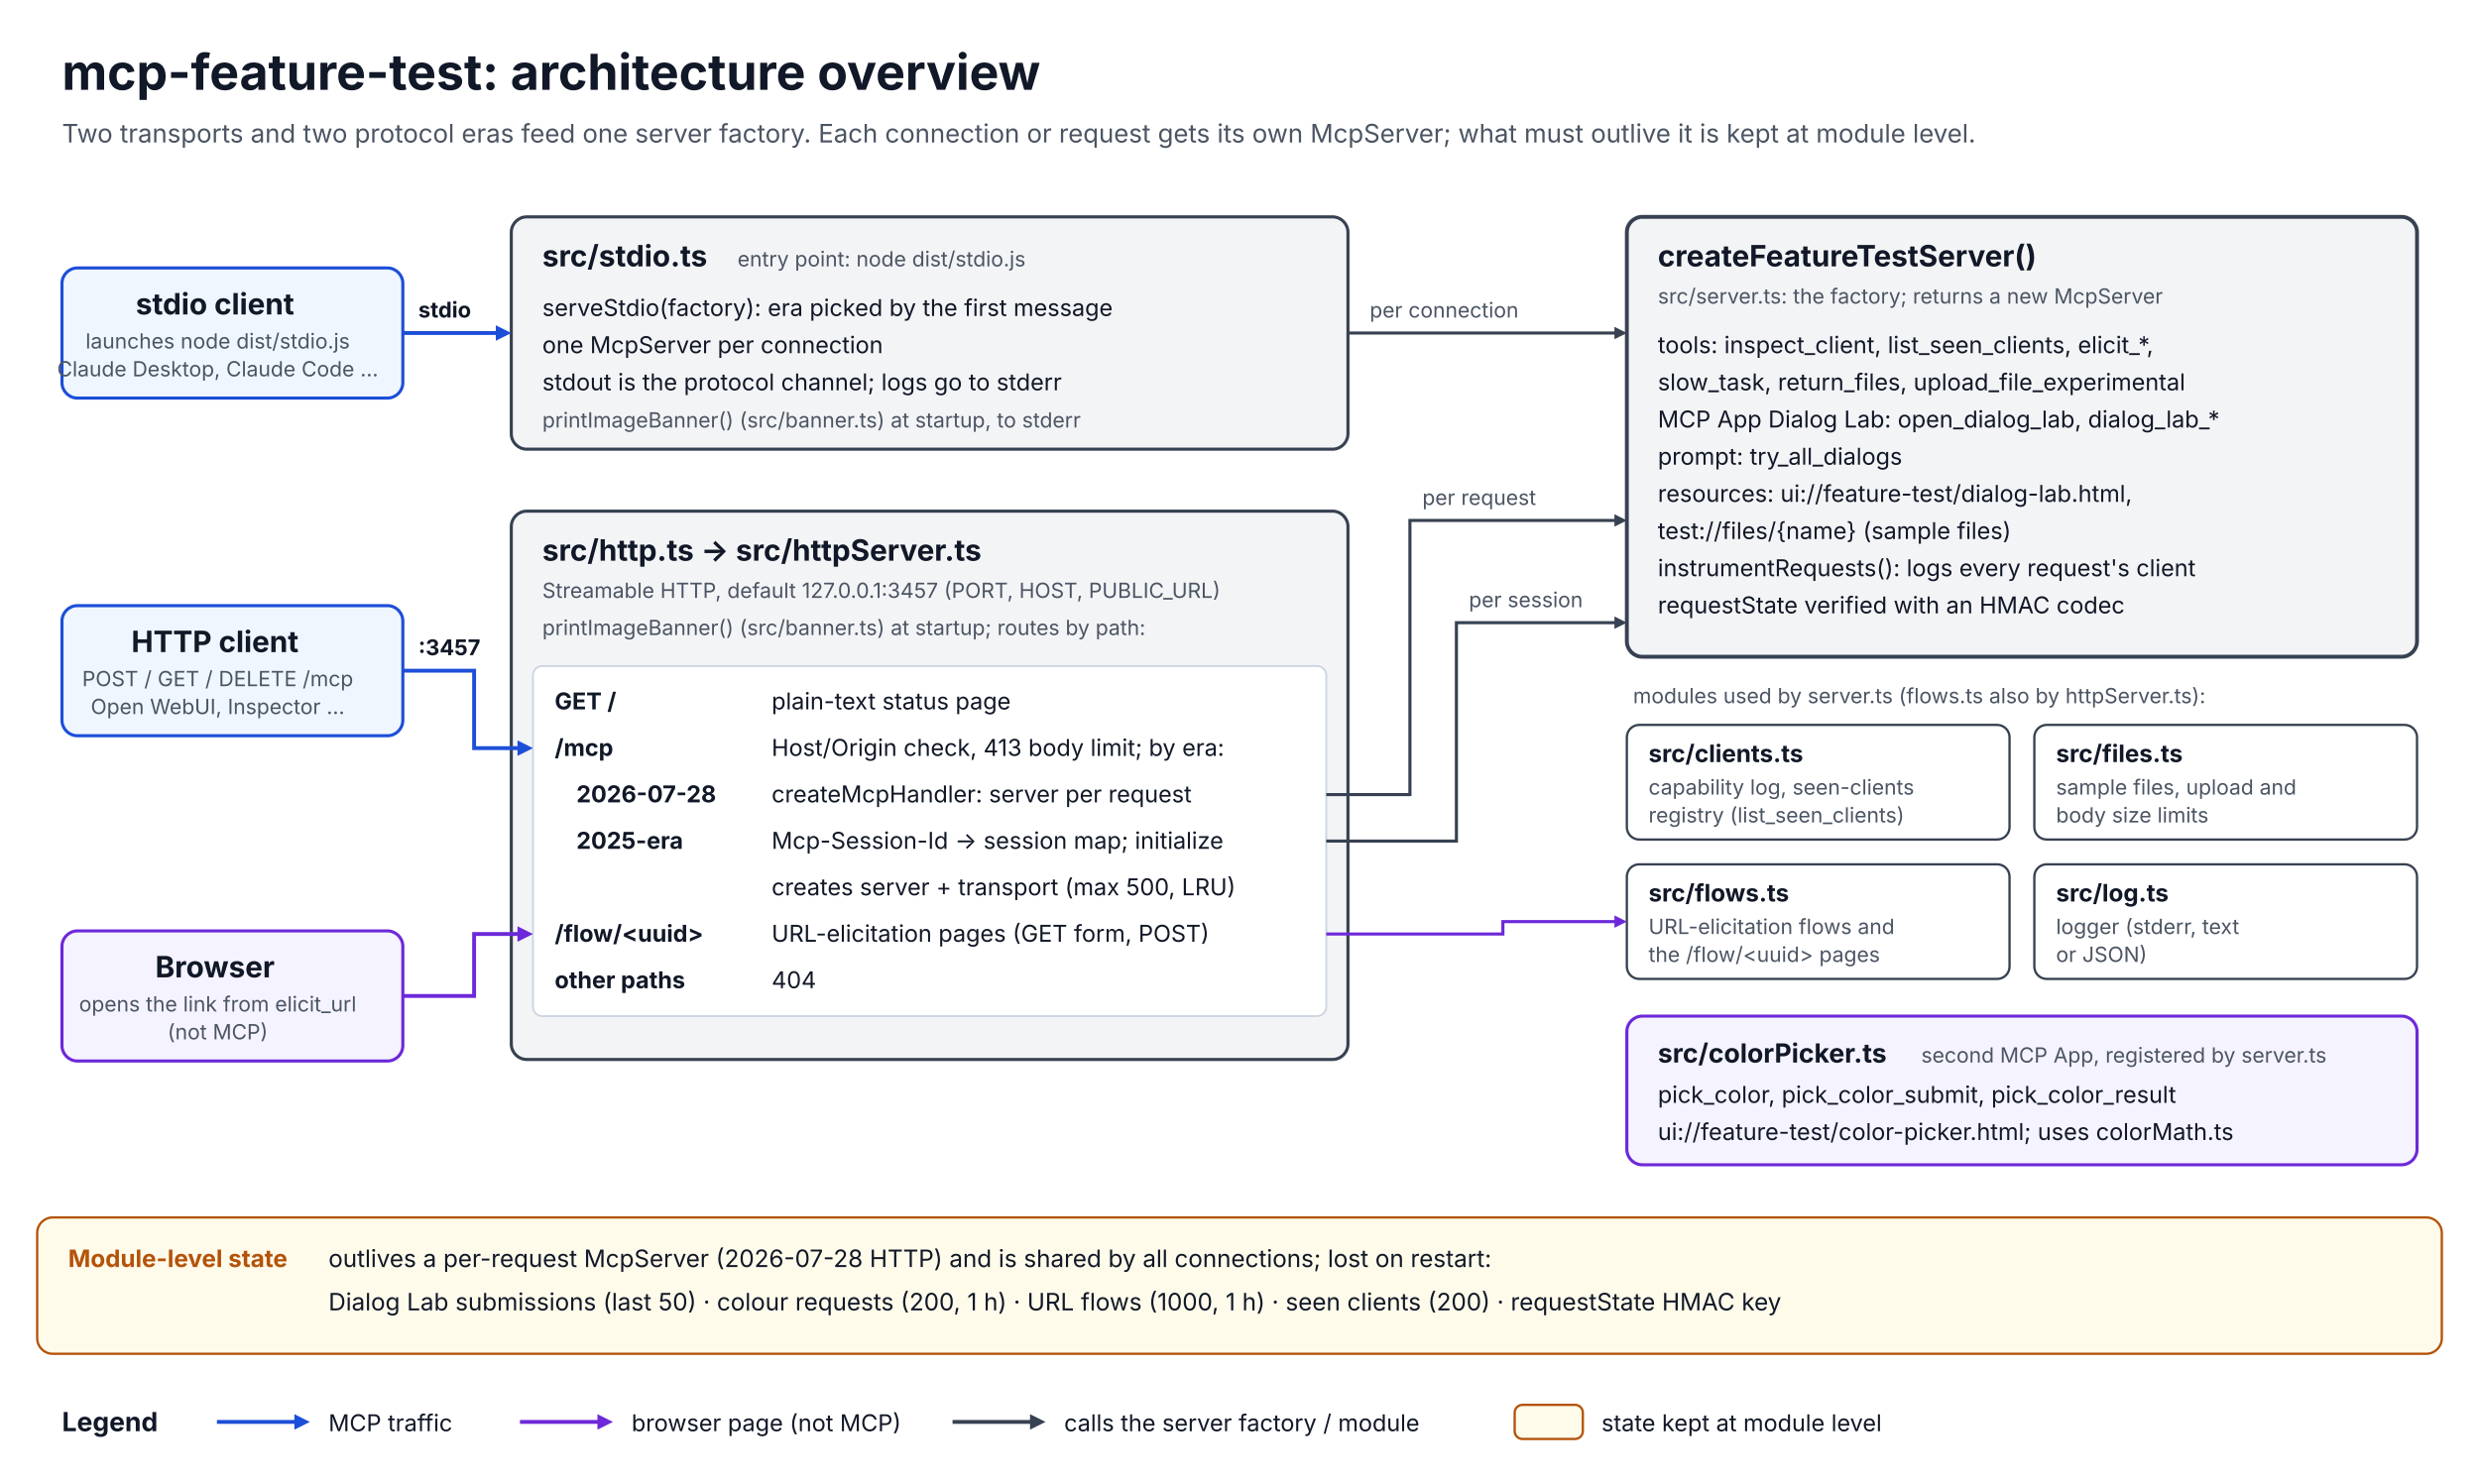
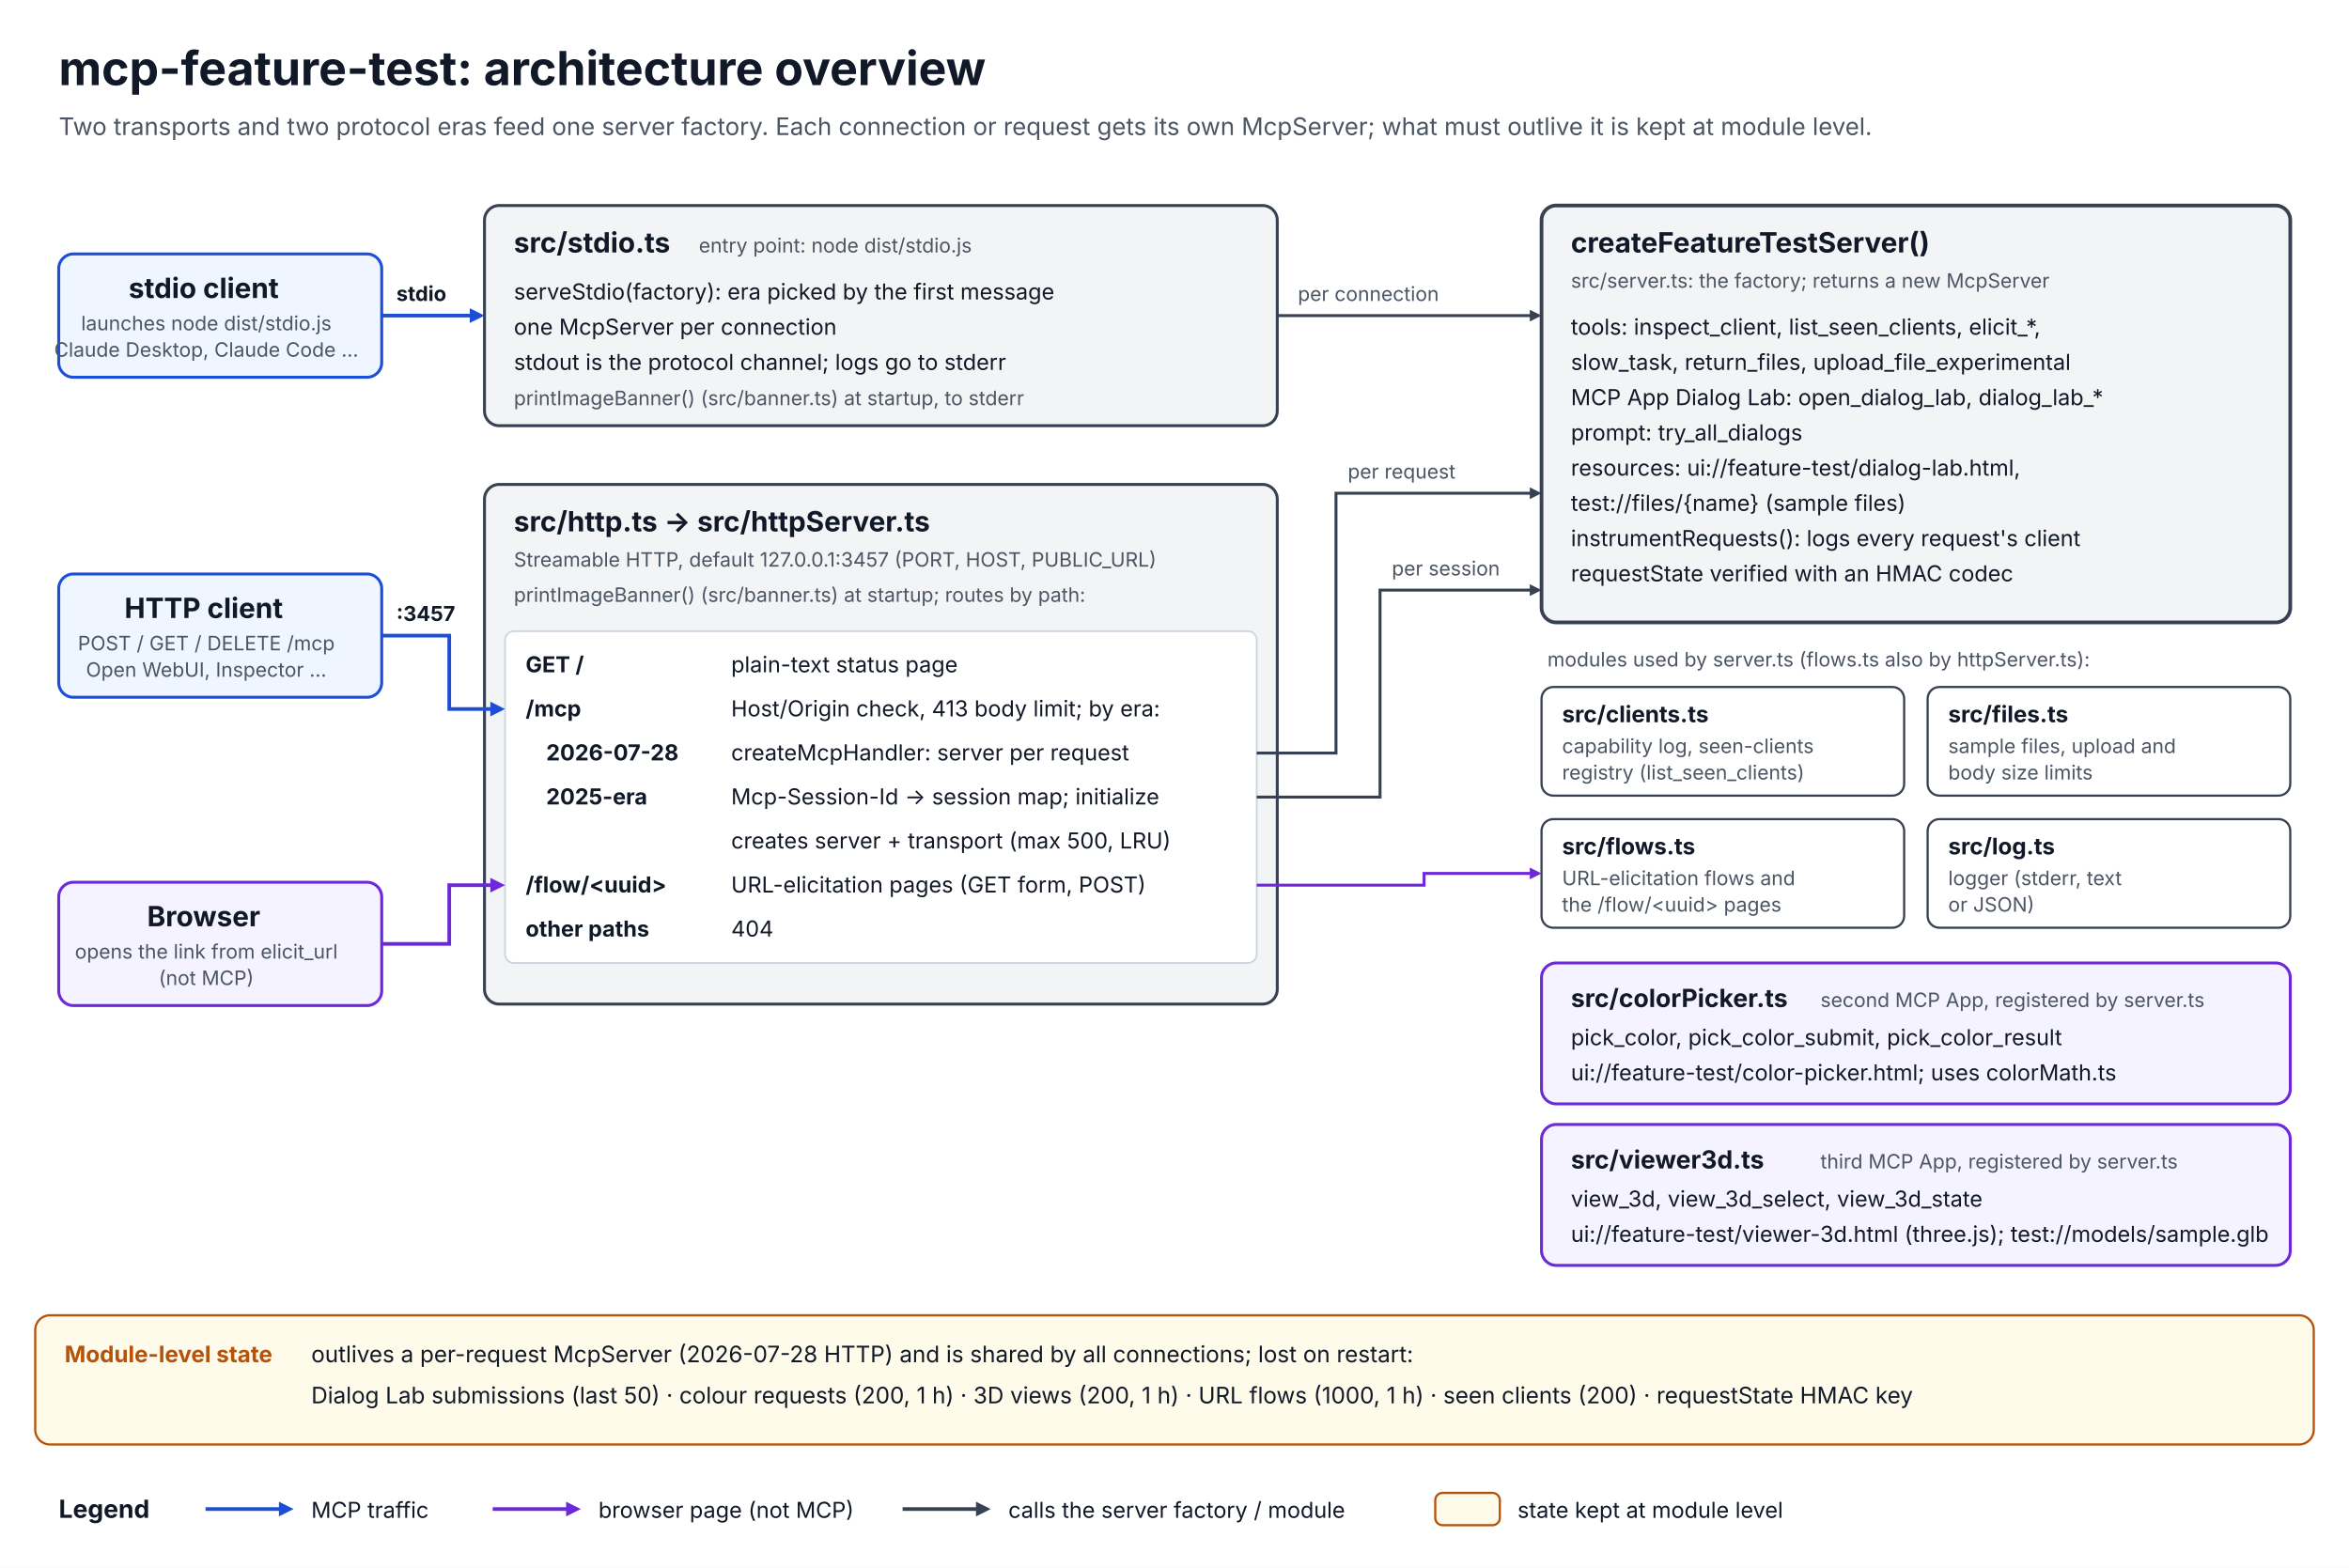
- <svg xmlns="http://www.w3.org/2000/svg" width="1600" height="958" viewBox="0 0 1600 958">
+ <svg xmlns="http://www.w3.org/2000/svg" width="1600" height="1068" viewBox="0 0 1600 1068">
  <g id="Layer_1" data-name="Layer 1">
-     <rect id="background" x="0" y="0" width="1600" height="958" fill="#ffffff" />
+     <rect id="background" x="0" y="0" width="1600" height="1068" fill="#ffffff" />
    <text transform="matrix(1 0 0 1 40 58)" x="0" y="0" xml:space="preserve" font-family="Inter, sans-serif" font-size="32" font-weight="bold" fill="#111827">
      <tspan x="0" y="0">mcp-feature-test: architecture overview</tspan>
    </text>
    <text transform="matrix(1 0 0 1 40 92)" x="0" y="0" xml:space="preserve" font-family="Inter, sans-serif" font-size="16.5" fill="#4b5563">
      <tspan x="0" y="0">Two transports and two protocol eras feed one server factory. Each connection or request gets its own McpServer; what must outlive it is kept at module level.</tspan>
    </text>
    <path d="M340 140 L860 140 C865.523 140 870 144.477 870 150 L870 280 C870 285.523 865.523 290 860 290 L340 290 C334.477 290 330 285.523 330 280 L330 150 C330 144.477 334.477 140 340 140 Z" fill="#f3f4f6" stroke="#374151" stroke-width="2" />
    <text transform="matrix(1 0 0 1 350 172)" x="0" y="0" xml:space="preserve" font-family="Inter, sans-serif" font-size="19" font-weight="bold" fill="#111827">
      <tspan x="0" y="0">src/stdio.ts</tspan>
    </text>
    <text transform="matrix(1 0 0 1 476 172)" x="0" y="0" xml:space="preserve" font-family="Inter, sans-serif" font-size="13.5" fill="#4b5563">
      <tspan x="0" y="0">entry point: node dist/stdio.js</tspan>
    </text>
    <text transform="matrix(1 0 0 1 350 204)" x="0" y="0" xml:space="preserve" font-family="Inter, sans-serif" font-size="15" fill="#111827">
      <tspan x="0" y="0">serveStdio(factory): era picked by the first message</tspan>
    </text>
    <text transform="matrix(1 0 0 1 350 228)" x="0" y="0" xml:space="preserve" font-family="Inter, sans-serif" font-size="15" fill="#111827">
      <tspan x="0" y="0">one McpServer per connection</tspan>
    </text>
    <text transform="matrix(1 0 0 1 350 252)" x="0" y="0" xml:space="preserve" font-family="Inter, sans-serif" font-size="15" fill="#111827">
      <tspan x="0" y="0">stdout is the protocol channel; logs go to stderr</tspan>
    </text>
    <text transform="matrix(1 0 0 1 350 276)" x="0" y="0" xml:space="preserve" font-family="Inter, sans-serif" font-size="13.5" fill="#4b5563">
      <tspan x="0" y="0">printImageBanner() (src/banner.ts) at startup, to stderr</tspan>
    </text>
    <path d="M340 330 L860 330 C865.523 330 870 334.477 870 340 L870 674 C870 679.523 865.523 684 860 684 L340 684 C334.477 684 330 679.523 330 674 L330 340 C330 334.477 334.477 330 340 330 Z" fill="#f3f4f6" stroke="#374151" stroke-width="2" />
    <text transform="matrix(1 0 0 1 350 362)" x="0" y="0" xml:space="preserve" font-family="Inter, sans-serif" font-size="19" font-weight="bold" fill="#111827">
      <tspan x="0" y="0">src/http.ts → src/httpServer.ts</tspan>
    </text>
    <text transform="matrix(1 0 0 1 350 386)" x="0" y="0" xml:space="preserve" font-family="Inter, sans-serif" font-size="13.5" fill="#4b5563">
      <tspan x="0" y="0">Streamable HTTP, default 127.0.0.1:3457 (PORT, HOST, PUBLIC_URL)</tspan>
    </text>
    <text transform="matrix(1 0 0 1 350 410)" x="0" y="0" xml:space="preserve" font-family="Inter, sans-serif" font-size="13.5" fill="#4b5563">
      <tspan x="0" y="0">printImageBanner() (src/banner.ts) at startup; routes by path:</tspan>
    </text>
    <path d="M350 430 L850 430 C853.314 430 856 432.686 856 436 L856 650 C856 653.314 853.314 656 850 656 L350 656 C346.686 656 344 653.314 344 650 L344 436 C344 432.686 346.686 430 350 430 Z" fill="#ffffff" stroke="#cbd5e1" stroke-width="1.2" />
    <text transform="matrix(1 0 0 1 358 458)" x="0" y="0" xml:space="preserve" font-family="Inter, sans-serif" font-size="15" font-weight="bold" fill="#111827">
      <tspan x="0" y="0">GET /</tspan>
    </text>
    <text transform="matrix(1 0 0 1 498 458)" x="0" y="0" xml:space="preserve" font-family="Inter, sans-serif" font-size="15" fill="#111827">
      <tspan x="0" y="0">plain-text status page</tspan>
    </text>
    <text transform="matrix(1 0 0 1 358 488)" x="0" y="0" xml:space="preserve" font-family="Inter, sans-serif" font-size="15" font-weight="bold" fill="#111827">
      <tspan x="0" y="0">/mcp</tspan>
    </text>
    <text transform="matrix(1 0 0 1 498 488)" x="0" y="0" xml:space="preserve" font-family="Inter, sans-serif" font-size="15" fill="#111827">
      <tspan x="0" y="0">Host/Origin check, 413 body limit; by era:</tspan>
    </text>
    <text transform="matrix(1 0 0 1 372 518)" x="0" y="0" xml:space="preserve" font-family="Inter, sans-serif" font-size="15" font-weight="bold" fill="#111827">
      <tspan x="0" y="0">2026-07-28</tspan>
    </text>
    <text transform="matrix(1 0 0 1 498 518)" x="0" y="0" xml:space="preserve" font-family="Inter, sans-serif" font-size="15" fill="#111827">
      <tspan x="0" y="0">createMcpHandler: server per request</tspan>
    </text>
    <text transform="matrix(1 0 0 1 372 548)" x="0" y="0" xml:space="preserve" font-family="Inter, sans-serif" font-size="15" font-weight="bold" fill="#111827">
      <tspan x="0" y="0">2025-era</tspan>
    </text>
    <text transform="matrix(1 0 0 1 498 548)" x="0" y="0" xml:space="preserve" font-family="Inter, sans-serif" font-size="15" fill="#111827">
      <tspan x="0" y="0">Mcp-Session-Id → session map; initialize</tspan>
    </text>
    <text transform="matrix(1 0 0 1 498 578)" x="0" y="0" xml:space="preserve" font-family="Inter, sans-serif" font-size="15" fill="#111827">
      <tspan x="0" y="0">creates server + transport (max 500, LRU)</tspan>
    </text>
    <text transform="matrix(1 0 0 1 358 608)" x="0" y="0" xml:space="preserve" font-family="Inter, sans-serif" font-size="15" font-weight="bold" fill="#111827">
      <tspan x="0" y="0">/flow/&lt;uuid&gt;</tspan>
    </text>
    <text transform="matrix(1 0 0 1 498 608)" x="0" y="0" xml:space="preserve" font-family="Inter, sans-serif" font-size="15" fill="#111827">
      <tspan x="0" y="0">URL-elicitation pages (GET form, POST)</tspan>
    </text>
    <text transform="matrix(1 0 0 1 358 638)" x="0" y="0" xml:space="preserve" font-family="Inter, sans-serif" font-size="15" font-weight="bold" fill="#111827">
      <tspan x="0" y="0">other paths</tspan>
    </text>
    <text transform="matrix(1 0 0 1 498 638)" x="0" y="0" xml:space="preserve" font-family="Inter, sans-serif" font-size="15" fill="#111827">
      <tspan x="0" y="0">404</tspan>
    </text>
    <path d="M1060 140 L1550 140 C1555.523 140 1560 144.477 1560 150 L1560 414 C1560 419.523 1555.523 424 1550 424 L1060 424 C1054.477 424 1050 419.523 1050 414 L1050 150 C1050 144.477 1054.477 140 1060 140 Z" fill="#f3f4f6" stroke="#374151" stroke-width="2.5" />
    <text transform="matrix(1 0 0 1 1070 172)" x="0" y="0" xml:space="preserve" font-family="Inter, sans-serif" font-size="19" font-weight="bold" fill="#111827">
      <tspan x="0" y="0">createFeatureTestServer()</tspan>
    </text>
    <text transform="matrix(1 0 0 1 1070 196)" x="0" y="0" xml:space="preserve" font-family="Inter, sans-serif" font-size="13.5" fill="#4b5563">
      <tspan x="0" y="0">src/server.ts: the factory; returns a new McpServer</tspan>
    </text>
    <text transform="matrix(1 0 0 1 1070 228)" x="0" y="0" xml:space="preserve" font-family="Inter, sans-serif" font-size="15" fill="#111827">
      <tspan x="0" y="0">tools: inspect_client, list_seen_clients, elicit_*,</tspan>
    </text>
    <text transform="matrix(1 0 0 1 1070 252)" x="0" y="0" xml:space="preserve" font-family="Inter, sans-serif" font-size="15" fill="#111827">
      <tspan x="0" y="0">slow_task, return_files, upload_file_experimental</tspan>
    </text>
    <text transform="matrix(1 0 0 1 1070 276)" x="0" y="0" xml:space="preserve" font-family="Inter, sans-serif" font-size="15" fill="#111827">
      <tspan x="0" y="0">MCP App Dialog Lab: open_dialog_lab, dialog_lab_*</tspan>
    </text>
    <text transform="matrix(1 0 0 1 1070 300)" x="0" y="0" xml:space="preserve" font-family="Inter, sans-serif" font-size="15" fill="#111827">
      <tspan x="0" y="0">prompt: try_all_dialogs</tspan>
    </text>
    <text transform="matrix(1 0 0 1 1070 324)" x="0" y="0" xml:space="preserve" font-family="Inter, sans-serif" font-size="15" fill="#111827">
      <tspan x="0" y="0">resources: ui://feature-test/dialog-lab.html,</tspan>
    </text>
    <text transform="matrix(1 0 0 1 1070 348)" x="0" y="0" xml:space="preserve" font-family="Inter, sans-serif" font-size="15" fill="#111827">
      <tspan x="0" y="0">test://files/{name} (sample files)</tspan>
    </text>
    <text transform="matrix(1 0 0 1 1070 372)" x="0" y="0" xml:space="preserve" font-family="Inter, sans-serif" font-size="15" fill="#111827">
      <tspan x="0" y="0">instrumentRequests(): logs every request's client</tspan>
    </text>
    <text transform="matrix(1 0 0 1 1070 396)" x="0" y="0" xml:space="preserve" font-family="Inter, sans-serif" font-size="15" fill="#111827">
      <tspan x="0" y="0">requestState verified with an HMAC codec</tspan>
    </text>
    <text transform="matrix(1 0 0 1 1054 454)" x="0" y="0" xml:space="preserve" font-family="Inter, sans-serif" font-size="13.5" fill="#4b5563">
      <tspan x="0" y="0">modules used by server.ts (flows.ts also by httpServer.ts):</tspan>
    </text>
    <path d="M1058 468 L1289 468 C1293.418 468 1297 471.582 1297 476 L1297 534 C1297 538.418 1293.418 542 1289 542 L1058 542 C1053.582 542 1050 538.418 1050 534 L1050 476 C1050 471.582 1053.582 468 1058 468 Z" fill="#ffffff" stroke="#374151" stroke-width="1.5" />
    <text transform="matrix(1 0 0 1 1064 492)" x="0" y="0" xml:space="preserve" font-family="Inter, sans-serif" font-size="15.5" font-weight="bold" fill="#111827">
      <tspan x="0" y="0">src/clients.ts</tspan>
    </text>
    <text transform="matrix(1 0 0 1 1064 513)" x="0" y="0" xml:space="preserve" font-family="Inter, sans-serif" font-size="13.5" fill="#4b5563">
      <tspan x="0" y="0">capability log, seen-clients</tspan>
    </text>
    <text transform="matrix(1 0 0 1 1064 531)" x="0" y="0" xml:space="preserve" font-family="Inter, sans-serif" font-size="13.5" fill="#4b5563">
      <tspan x="0" y="0">registry (list_seen_clients)</tspan>
    </text>
    <path d="M1321 468 L1552 468 C1556.418 468 1560 471.582 1560 476 L1560 534 C1560 538.418 1556.418 542 1552 542 L1321 542 C1316.582 542 1313 538.418 1313 534 L1313 476 C1313 471.582 1316.582 468 1321 468 Z" fill="#ffffff" stroke="#374151" stroke-width="1.5" />
    <text transform="matrix(1 0 0 1 1327 492)" x="0" y="0" xml:space="preserve" font-family="Inter, sans-serif" font-size="15.5" font-weight="bold" fill="#111827">
      <tspan x="0" y="0">src/files.ts</tspan>
    </text>
    <text transform="matrix(1 0 0 1 1327 513)" x="0" y="0" xml:space="preserve" font-family="Inter, sans-serif" font-size="13.5" fill="#4b5563">
      <tspan x="0" y="0">sample files, upload and</tspan>
    </text>
    <text transform="matrix(1 0 0 1 1327 531)" x="0" y="0" xml:space="preserve" font-family="Inter, sans-serif" font-size="13.5" fill="#4b5563">
      <tspan x="0" y="0">body size limits</tspan>
    </text>
    <path d="M1058 558 L1289 558 C1293.418 558 1297 561.582 1297 566 L1297 624 C1297 628.418 1293.418 632 1289 632 L1058 632 C1053.582 632 1050 628.418 1050 624 L1050 566 C1050 561.582 1053.582 558 1058 558 Z" fill="#ffffff" stroke="#374151" stroke-width="1.5" />
    <text transform="matrix(1 0 0 1 1064 582)" x="0" y="0" xml:space="preserve" font-family="Inter, sans-serif" font-size="15.5" font-weight="bold" fill="#111827">
      <tspan x="0" y="0">src/flows.ts</tspan>
    </text>
    <text transform="matrix(1 0 0 1 1064 603)" x="0" y="0" xml:space="preserve" font-family="Inter, sans-serif" font-size="13.5" fill="#4b5563">
      <tspan x="0" y="0">URL-elicitation flows and</tspan>
    </text>
    <text transform="matrix(1 0 0 1 1064 621)" x="0" y="0" xml:space="preserve" font-family="Inter, sans-serif" font-size="13.5" fill="#4b5563">
      <tspan x="0" y="0">the /flow/&lt;uuid&gt; pages</tspan>
    </text>
    <path d="M1321 558 L1552 558 C1556.418 558 1560 561.582 1560 566 L1560 624 C1560 628.418 1556.418 632 1552 632 L1321 632 C1316.582 632 1313 628.418 1313 624 L1313 566 C1313 561.582 1316.582 558 1321 558 Z" fill="#ffffff" stroke="#374151" stroke-width="1.5" />
    <text transform="matrix(1 0 0 1 1327 582)" x="0" y="0" xml:space="preserve" font-family="Inter, sans-serif" font-size="15.5" font-weight="bold" fill="#111827">
      <tspan x="0" y="0">src/log.ts</tspan>
    </text>
    <text transform="matrix(1 0 0 1 1327 603)" x="0" y="0" xml:space="preserve" font-family="Inter, sans-serif" font-size="13.5" fill="#4b5563">
      <tspan x="0" y="0">logger (stderr, text</tspan>
    </text>
    <text transform="matrix(1 0 0 1 1327 621)" x="0" y="0" xml:space="preserve" font-family="Inter, sans-serif" font-size="13.5" fill="#4b5563">
      <tspan x="0" y="0">or JSON)</tspan>
    </text>
    <path d="M1060 656 L1550 656 C1555.523 656 1560 660.477 1560 666 L1560 742 C1560 747.523 1555.523 752 1550 752 L1060 752 C1054.477 752 1050 747.523 1050 742 L1050 666 C1050 660.477 1054.477 656 1060 656 Z" fill="#f5f3ff" stroke="#6d28d9" stroke-width="2" />
+     <path id="viewer3d_box" data-name="viewer3d box" d="M1060 766 L1550 766 C1555.523 766 1560 770.477 1560 776 L1560 852 C1560 857.523 1555.523 862 1550 862 L1060 862 C1054.477 862 1050 857.523 1050 852 L1050 776 C1050 770.477 1054.477 766 1060 766 Z" fill="#f5f3ff" stroke="#6d28d9" stroke-width="2" />
    <text transform="matrix(1 0 0 1 1070 686)" x="0" y="0" xml:space="preserve" font-family="Inter, sans-serif" font-size="17" font-weight="bold" fill="#111827">
      <tspan x="0" y="0">src/colorPicker.ts</tspan>
    </text>
+     <text id="src_viewer3d.ts" data-name="src/viewer3d.ts" transform="matrix(1 0 0 1 1070 796)" x="0" y="0" xml:space="preserve" font-family="Inter, sans-serif" font-size="17" font-weight="bold" fill="#111827">
+       <tspan x="0" y="0">src/viewer3d.ts</tspan>
+     </text>
    <text transform="matrix(1 0 0 1 1240 686)" x="0" y="0" xml:space="preserve" font-family="Inter, sans-serif" font-size="13.5" fill="#4b5563">
      <tspan x="0" y="0">second MCP App, registered by server.ts</tspan>
    </text>
+     <text id="third_MCP_App__registered_by_serv" data-name="third MCP App, registered by serv" transform="matrix(1 0 0 1 1240 796)" x="0" y="0" xml:space="preserve" font-family="Inter, sans-serif" font-size="13.5" fill="#4b5563">
+       <tspan x="0" y="0">third MCP App, registered by server.ts</tspan>
+     </text>
    <text transform="matrix(1 0 0 1 1070 712)" x="0" y="0" xml:space="preserve" font-family="Inter, sans-serif" font-size="15" fill="#111827">
      <tspan x="0" y="0">pick_color, pick_color_submit, pick_color_result</tspan>
    </text>
+     <text id="view_3d__view_3d_select__view_3d_" data-name="view_3d, view_3d_select, view_3d_" transform="matrix(1 0 0 1 1070 822)" x="0" y="0" xml:space="preserve" font-family="Inter, sans-serif" font-size="15" fill="#111827">
+       <tspan x="0" y="0">view_3d, view_3d_select, view_3d_state</tspan>
+     </text>
    <text transform="matrix(1 0 0 1 1070 736)" x="0" y="0" xml:space="preserve" font-family="Inter, sans-serif" font-size="15" fill="#111827">
      <tspan x="0" y="0">ui://feature-test/color-picker.html; uses colorMath.ts</tspan>
+     </text>
+     <text id="ui___feature-test_viewer-3d.html" data-name="ui://feature-test/viewer-3d.html" transform="matrix(1 0 0 1 1070 846)" x="0" y="0" xml:space="preserve" font-family="Inter, sans-serif" font-size="15" fill="#111827">
+       <tspan x="0" y="0">ui://feature-test/viewer-3d.html (three.js); test://models/sample.glb</tspan>
    </text>
    <path d="M50 173 L250 173 C255.523 173 260 177.477 260 183 L260 247 C260 252.523 255.523 257 250 257 L50 257 C44.477 257 40 252.523 40 247 L40 183 C40 177.477 44.477 173 50 173 Z" fill="#eff6ff" stroke="#1d4ed8" stroke-width="2" />
    <text transform="matrix(1 0 0 1 150 203)" x="0" y="0" xml:space="preserve" font-family="Inter, sans-serif" font-size="19" font-weight="bold" fill="#111827" text-anchor="middle">
      <tspan x="0" y="0">stdio client</tspan>
    </text>
    <text transform="matrix(1 0 0 1 150 225)" x="0" y="0" xml:space="preserve" font-family="Inter, sans-serif" font-size="13.5" fill="#4b5563" text-anchor="middle">
      <tspan x="0" y="0">launches node dist/stdio.js</tspan>
    </text>
    <text transform="matrix(1 0 0 1 150 243)" x="0" y="0" xml:space="preserve" font-family="Inter, sans-serif" font-size="13.5" fill="#4b5563" text-anchor="middle">
      <tspan x="0" y="0">Claude Desktop, Claude Code …</tspan>
    </text>
    <path d="M50 391 L250 391 C255.523 391 260 395.477 260 401 L260 465 C260 470.523 255.523 475 250 475 L50 475 C44.477 475 40 470.523 40 465 L40 401 C40 395.477 44.477 391 50 391 Z" fill="#eff6ff" stroke="#1d4ed8" stroke-width="2" />
    <text transform="matrix(1 0 0 1 150 421)" x="0" y="0" xml:space="preserve" font-family="Inter, sans-serif" font-size="19" font-weight="bold" fill="#111827" text-anchor="middle">
      <tspan x="0" y="0">HTTP client</tspan>
    </text>
    <text transform="matrix(1 0 0 1 150 443)" x="0" y="0" xml:space="preserve" font-family="Inter, sans-serif" font-size="13.5" fill="#4b5563" text-anchor="middle">
      <tspan x="0" y="0">POST / GET / DELETE /mcp</tspan>
    </text>
    <text transform="matrix(1 0 0 1 150 461)" x="0" y="0" xml:space="preserve" font-family="Inter, sans-serif" font-size="13.5" fill="#4b5563" text-anchor="middle">
      <tspan x="0" y="0">Open WebUI, Inspector …</tspan>
    </text>
    <path d="M50 601 L250 601 C255.523 601 260 605.477 260 611 L260 675 C260 680.523 255.523 685 250 685 L50 685 C44.477 685 40 680.523 40 675 L40 611 C40 605.477 44.477 601 50 601 Z" fill="#f5f3ff" stroke="#6d28d9" stroke-width="2" />
    <text transform="matrix(1 0 0 1 150 631)" x="0" y="0" xml:space="preserve" font-family="Inter, sans-serif" font-size="19" font-weight="bold" fill="#111827" text-anchor="middle">
      <tspan x="0" y="0">Browser</tspan>
    </text>
    <text transform="matrix(1 0 0 1 150 653)" x="0" y="0" xml:space="preserve" font-family="Inter, sans-serif" font-size="13.5" fill="#4b5563" text-anchor="middle">
      <tspan x="0" y="0">opens the link from elicit_url</tspan>
    </text>
    <text transform="matrix(1 0 0 1 150 671)" x="0" y="0" xml:space="preserve" font-family="Inter, sans-serif" font-size="13.5" fill="#4b5563" text-anchor="middle">
      <tspan x="0" y="0">(not MCP)</tspan>
    </text>
-     <path d="M34 786 L1566 786 C1571.523 786 1576 790.477 1576 796 L1576 864 C1576 869.523 1571.523 874 1566 874 L34 874 C28.477 874 24 869.523 24 864 L24 796 C24 790.477 28.477 786 34 786 Z" fill="#fffbeb" stroke="#b45309" stroke-width="1.5" />
-     <text transform="matrix(1 0 0 1 44 818)" x="0" y="0" xml:space="preserve" font-family="Inter, sans-serif" font-size="15.5" font-weight="bold" fill="#b45309">
+     <path d="M34 896 L1566 896 C1571.523 896 1576 900.477 1576 906 L1576 974 C1576 979.523 1571.523 984 1566 984 L34 984 C28.477 984 24 979.523 24 974 L24 906 C24 900.477 28.477 896 34 896 Z" fill="#fffbeb" stroke="#b45309" stroke-width="1.5" />
+     <text transform="matrix(1 0 0 1 44 928)" x="0" y="0" xml:space="preserve" font-family="Inter, sans-serif" font-size="15.5" font-weight="bold" fill="#b45309">
      <tspan x="0" y="0">Module-level state</tspan>
    </text>
-     <text transform="matrix(1 0 0 1 212 818)" x="0" y="0" xml:space="preserve" font-family="Inter, sans-serif" font-size="15.5" fill="#111827">
+     <text transform="matrix(1 0 0 1 212 928)" x="0" y="0" xml:space="preserve" font-family="Inter, sans-serif" font-size="15.5" fill="#111827">
      <tspan x="0" y="0">outlives a per-request McpServer (2026-07-28 HTTP) and is shared by all connections; lost on restart:</tspan>
    </text>
-     <text transform="matrix(1 0 0 1 212 846)" x="0" y="0" xml:space="preserve" font-family="Inter, sans-serif" font-size="15.5" fill="#111827">
-       <tspan x="0" y="0">Dialog Lab submissions (last 50) · colour requests (200, 1 h) · URL flows (1000, 1 h) · seen clients (200) · requestState HMAC key</tspan>
+     <text id="Dialog_Lab_submissions__last_50_" data-name="Dialog Lab submissions (last 50)" transform="matrix(1 0 0 1 212 956)" x="0" y="0" xml:space="preserve" font-family="Inter, sans-serif" font-size="15.5" fill="#111827">
+       <tspan x="0" y="0">Dialog Lab submissions (last 50) · colour requests (200, 1 h) · 3D views (200, 1 h) · URL flows (1000, 1 h) · seen clients (200) · requestState HMAC key</tspan>
    </text>
    <g id="arrow-1">
      <g>
        <path d="M260 213.75 L325 213.75 L325 216.25 L260 216.25 Z" fill="#1d4ed8" />
        <path d="M330 215 L320 220 L320 210 Z" fill="#1d4ed8" />
      </g>
    </g>
    <text transform="matrix(1 0 0 1 270 205)" x="0" y="0" xml:space="preserve" font-family="Inter, sans-serif" font-size="14" font-weight="bold" fill="#111827">
      <tspan x="0" y="0">stdio</tspan>
    </text>
    <g id="arrow-2">
      <g>
        <path d="M260 431.75 L306 431.75 L307.25 431.75 L307.25 433 L307.25 483 L306 483 L306 481.75 L339 481.75 L339 484.25 L306 484.25 L304.75 484.25 L304.75 483 L304.75 433 L306 433 L306 434.25 L260 434.25 Z" fill="#1d4ed8" />
        <path d="M344 483 L334 488 L334 478 Z" fill="#1d4ed8" />
      </g>
    </g>
    <text transform="matrix(1 0 0 1 270 423)" x="0" y="0" xml:space="preserve" font-family="Inter, sans-serif" font-size="14" font-weight="bold" fill="#111827">
      <tspan x="0" y="0">:3457</tspan>
    </text>
    <g id="arrow-3">
      <g>
        <path d="M260 641.75 L306 641.75 L306 643 L304.75 643 L304.75 603 L304.75 601.75 L306 601.75 L339 601.75 L339 604.25 L306 604.25 L306 603 L307.25 603 L307.25 643 L307.25 644.25 L306 644.25 L260 644.25 Z" fill="#6d28d9" />
        <path d="M344 603 L334 608 L334 598 Z" fill="#6d28d9" />
      </g>
    </g>
    <g id="arrow-4">
      <g>
        <path d="M870 214 L1046 214 L1046 216 L870 216 Z" fill="#374151" />
        <path d="M1050 215 L1042 219 L1042 211 Z" fill="#374151" />
      </g>
    </g>
    <text transform="matrix(1 0 0 1 884 205)" x="0" y="0" xml:space="preserve" font-family="Inter, sans-serif" font-size="13.5" fill="#4b5563">
      <tspan x="0" y="0">per connection</tspan>
    </text>
    <g id="arrow-5">
      <g>
        <path d="M856 512 L910 512 L910 513 L909 513 L909 336 L909 335 L910 335 L1046 335 L1046 337 L910 337 L910 336 L911 336 L911 513 L911 514 L910 514 L856 514 Z" fill="#374151" />
        <path d="M1050 336 L1042 340 L1042 332 Z" fill="#374151" />
      </g>
    </g>
    <text transform="matrix(1 0 0 1 918 326)" x="0" y="0" xml:space="preserve" font-family="Inter, sans-serif" font-size="13.5" fill="#4b5563">
      <tspan x="0" y="0">per request</tspan>
    </text>
    <g id="arrow-6">
      <g>
        <path d="M856 542 L940 542 L940 543 L939 543 L939 402 L939 401 L940 401 L1046 401 L1046 403 L940 403 L940 402 L941 402 L941 543 L941 544 L940 544 L856 544 Z" fill="#374151" />
        <path d="M1050 402 L1042 406 L1042 398 Z" fill="#374151" />
      </g>
    </g>
    <text transform="matrix(1 0 0 1 948 392)" x="0" y="0" xml:space="preserve" font-family="Inter, sans-serif" font-size="13.5" fill="#4b5563">
      <tspan x="0" y="0">per session</tspan>
    </text>
    <g id="arrow-7">
      <g>
        <path d="M856 602 L970 602 L970 603 L969 603 L969 595 L969 594 L970 594 L1046 594 L1046 596 L970 596 L970 595 L971 595 L971 603 L971 604 L970 604 L856 604 Z" fill="#6d28d9" />
        <path d="M1050 595 L1042 599 L1042 591 Z" fill="#6d28d9" />
      </g>
    </g>
-     <text transform="matrix(1 0 0 1 40 924)" x="0" y="0" xml:space="preserve" font-family="Inter, sans-serif" font-size="17" font-weight="bold" fill="#111827">
+     <text transform="matrix(1 0 0 1 40 1034)" x="0" y="0" xml:space="preserve" font-family="Inter, sans-serif" font-size="17" font-weight="bold" fill="#111827">
      <tspan x="0" y="0">Legend</tspan>
    </text>
    <g id="arrow-8">
      <g>
-         <path d="M140 916.75 L195 916.75 L195 919.25 L140 919.25 Z" fill="#1d4ed8" />
-         <path d="M200 918 L190 923 L190 913 Z" fill="#1d4ed8" />
-       </g>
-     </g>
-     <text transform="matrix(1 0 0 1 212 924)" x="0" y="0" xml:space="preserve" font-family="Inter, sans-serif" font-size="15" fill="#111827">
+         <path d="M140 1026.75 L195 1026.75 L195 1029.25 L140 1029.25 Z" fill="#1d4ed8" />
+         <path d="M200 1028 L190 1033 L190 1023 Z" fill="#1d4ed8" />
+       </g>
+     </g>
+     <text transform="matrix(1 0 0 1 212 1034)" x="0" y="0" xml:space="preserve" font-family="Inter, sans-serif" font-size="15" fill="#111827">
      <tspan x="0" y="0">MCP traffic</tspan>
    </text>
    <g id="arrow-9">
      <g>
-         <path d="M335.6 916.75 L390.6 916.75 L390.6 919.25 L335.6 919.25 Z" fill="#6d28d9" />
-         <path d="M395.6 918 L385.6 923 L385.6 913 Z" fill="#6d28d9" />
-       </g>
-     </g>
-     <text transform="matrix(1 0 0 1 407.6 924)" x="0" y="0" xml:space="preserve" font-family="Inter, sans-serif" font-size="15" fill="#111827">
+         <path d="M335.6 1026.75 L390.6 1026.75 L390.6 1029.25 L335.6 1029.25 Z" fill="#6d28d9" />
+         <path d="M395.6 1028 L385.6 1033 L385.6 1023 Z" fill="#6d28d9" />
+       </g>
+     </g>
+     <text transform="matrix(1 0 0 1 407.6 1034)" x="0" y="0" xml:space="preserve" font-family="Inter, sans-serif" font-size="15" fill="#111827">
      <tspan x="0" y="0">browser page (not MCP)</tspan>
    </text>
    <g id="arrow-10">
      <g>
-         <path d="M614.8 916.75 L669.8 916.75 L669.8 919.25 L614.8 919.25 Z" fill="#374151" />
-         <path d="M674.8 918 L664.8 923 L664.8 913 Z" fill="#374151" />
-       </g>
-     </g>
-     <text transform="matrix(1 0 0 1 686.8 924)" x="0" y="0" xml:space="preserve" font-family="Inter, sans-serif" font-size="15" fill="#111827">
+         <path d="M614.8 1026.75 L669.8 1026.75 L669.8 1029.25 L614.8 1029.25 Z" fill="#374151" />
+         <path d="M674.8 1028 L664.8 1033 L664.8 1023 Z" fill="#374151" />
+       </g>
+     </g>
+     <text transform="matrix(1 0 0 1 686.8 1034)" x="0" y="0" xml:space="preserve" font-family="Inter, sans-serif" font-size="15" fill="#111827">
      <tspan x="0" y="0">calls the server factory / module</tspan>
    </text>
-     <path d="M982.6 907 L1016.6 907 C1019.361 907 1021.6 909.239 1021.6 912 L1021.6 924 C1021.6 926.761 1019.361 929 1016.6 929 L982.6 929 C979.839 929 977.6 926.761 977.6 924 L977.6 912 C977.6 909.239 979.839 907 982.6 907 Z" fill="#fffbeb" stroke="#b45309" stroke-width="1.5" />
-     <text transform="matrix(1 0 0 1 1033.6 924)" x="0" y="0" xml:space="preserve" font-family="Inter, sans-serif" font-size="15" fill="#111827">
+     <path d="M982.6 1017 L1016.6 1017 C1019.361 1017 1021.6 1019.239 1021.6 1022 L1021.6 1034 C1021.6 1036.761 1019.361 1039 1016.6 1039 L982.6 1039 C979.839 1039 977.6 1036.761 977.6 1034 L977.6 1022 C977.6 1019.239 979.839 1017 982.6 1017 Z" fill="#fffbeb" stroke="#b45309" stroke-width="1.5" />
+     <text transform="matrix(1 0 0 1 1033.6 1034)" x="0" y="0" xml:space="preserve" font-family="Inter, sans-serif" font-size="15" fill="#111827">
      <tspan x="0" y="0">state kept at module level</tspan>
    </text>
  </g>
</svg>
